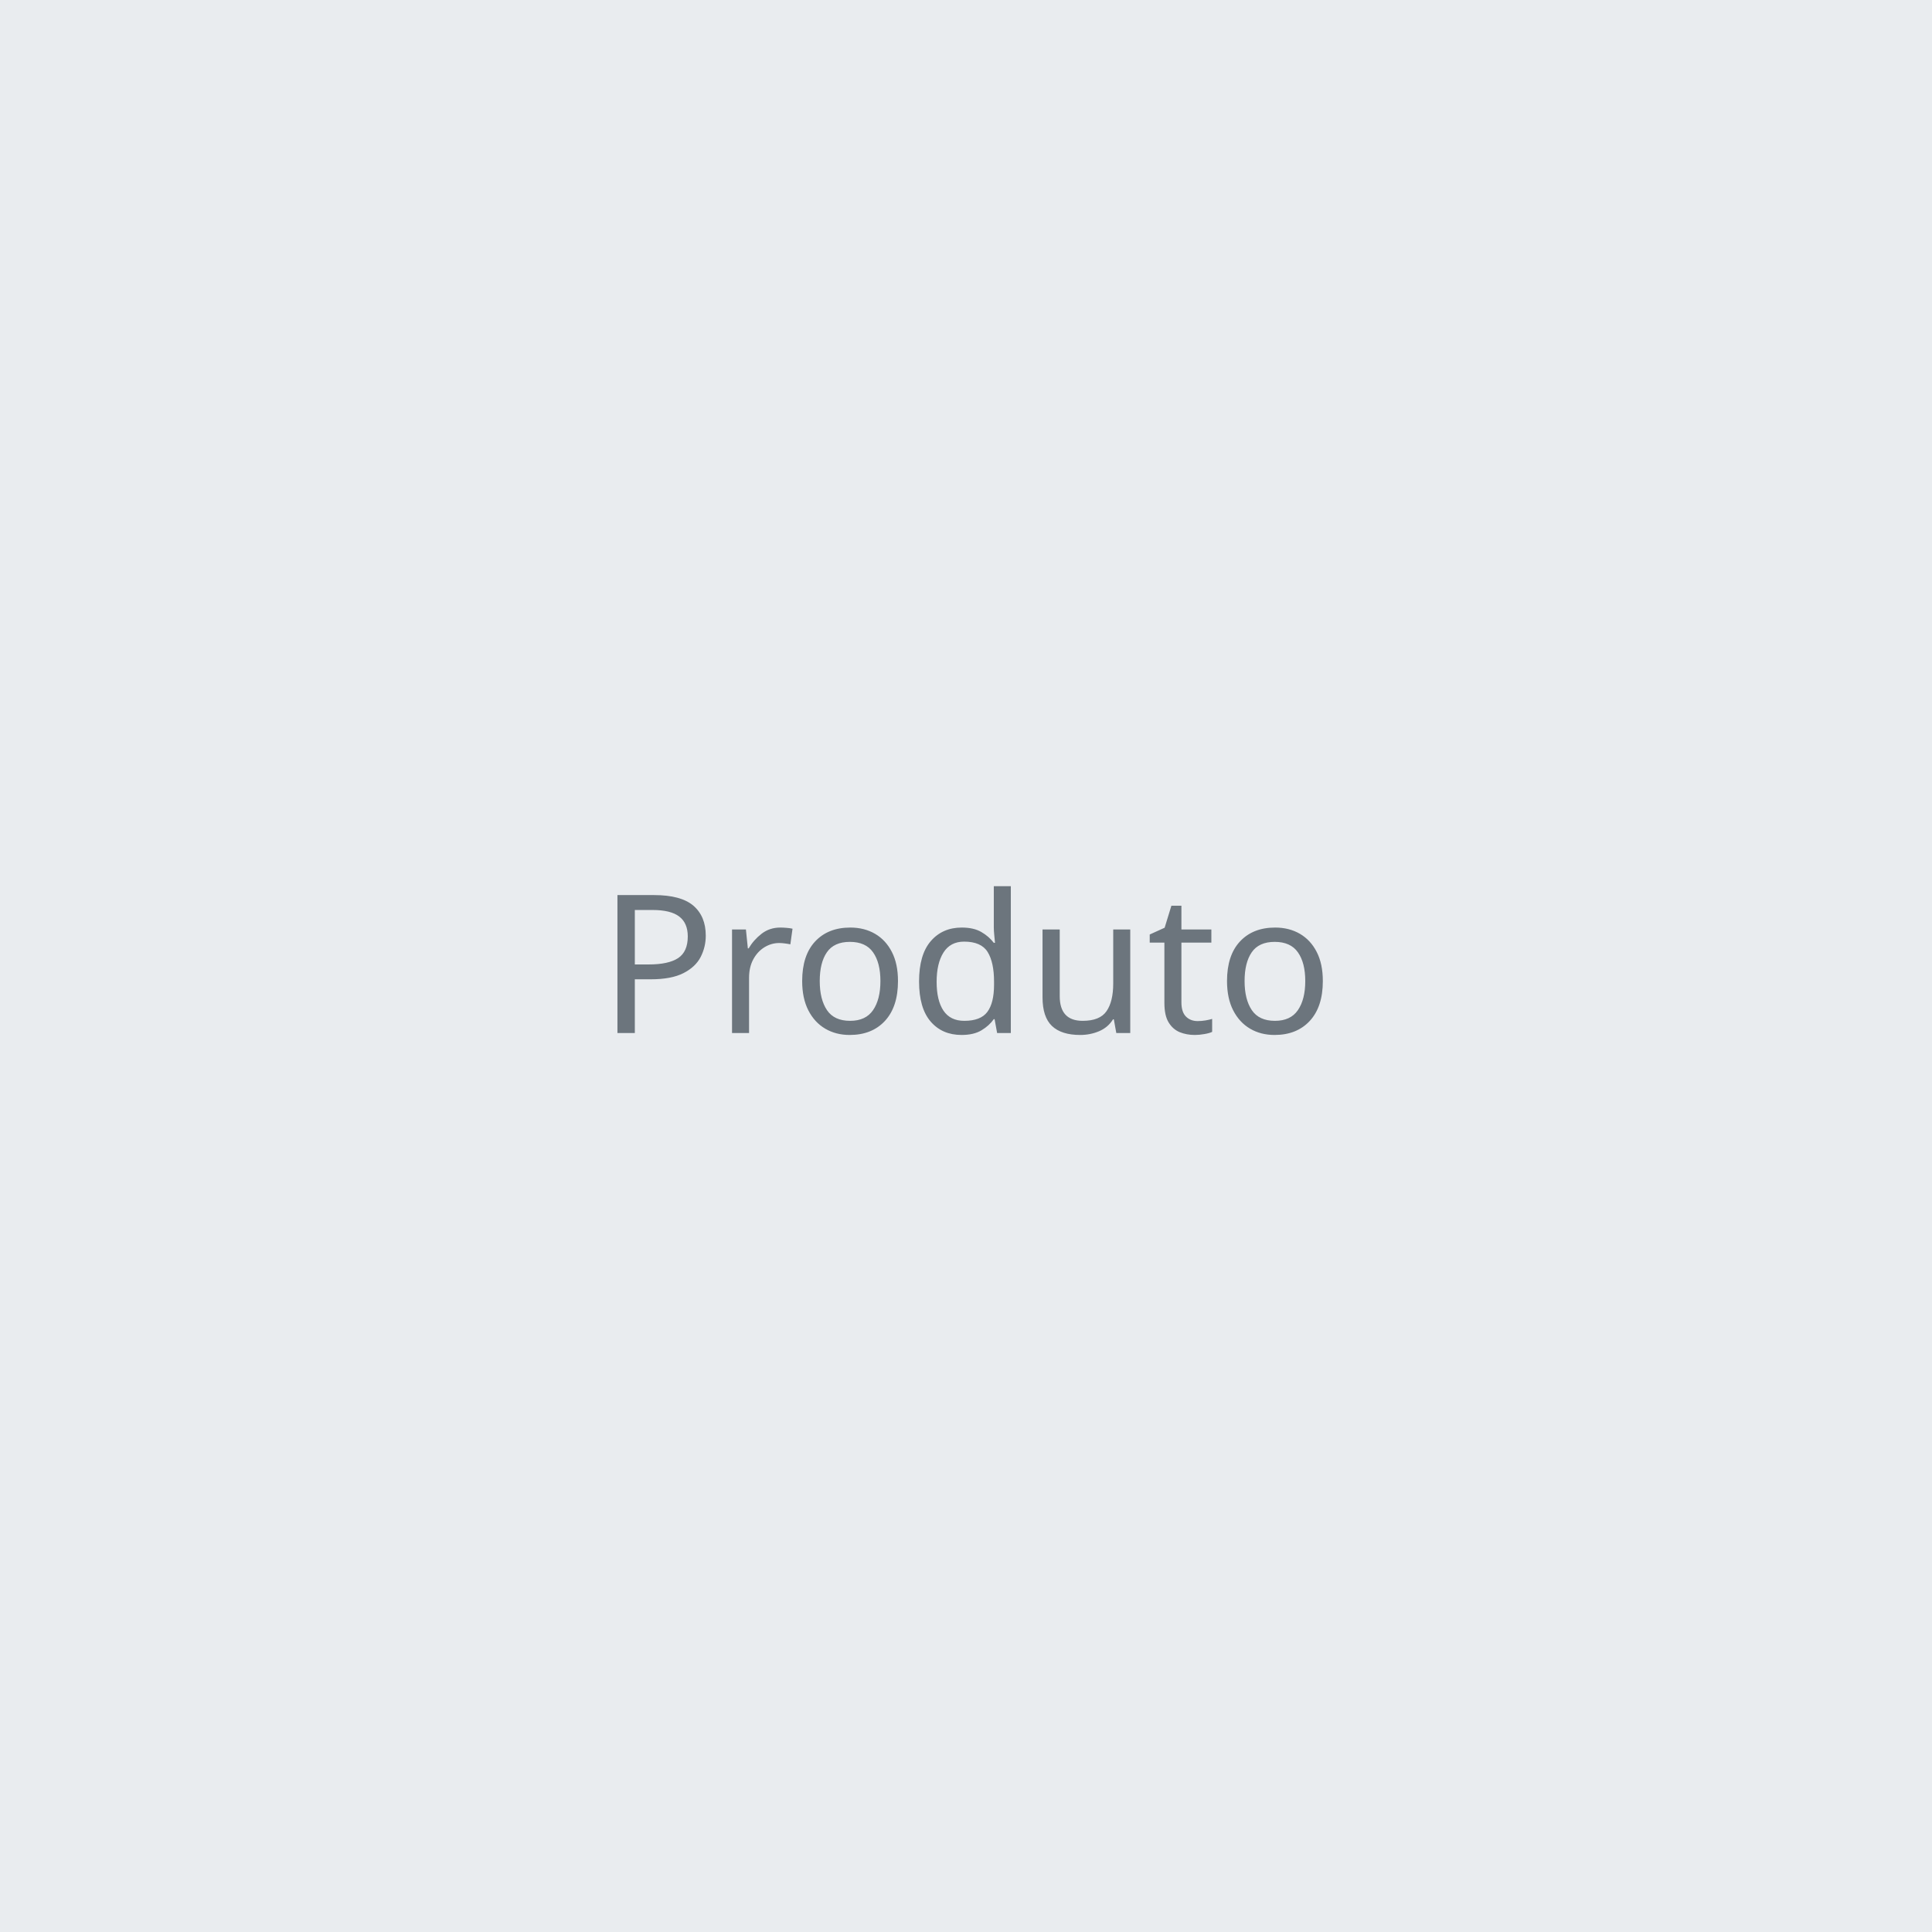
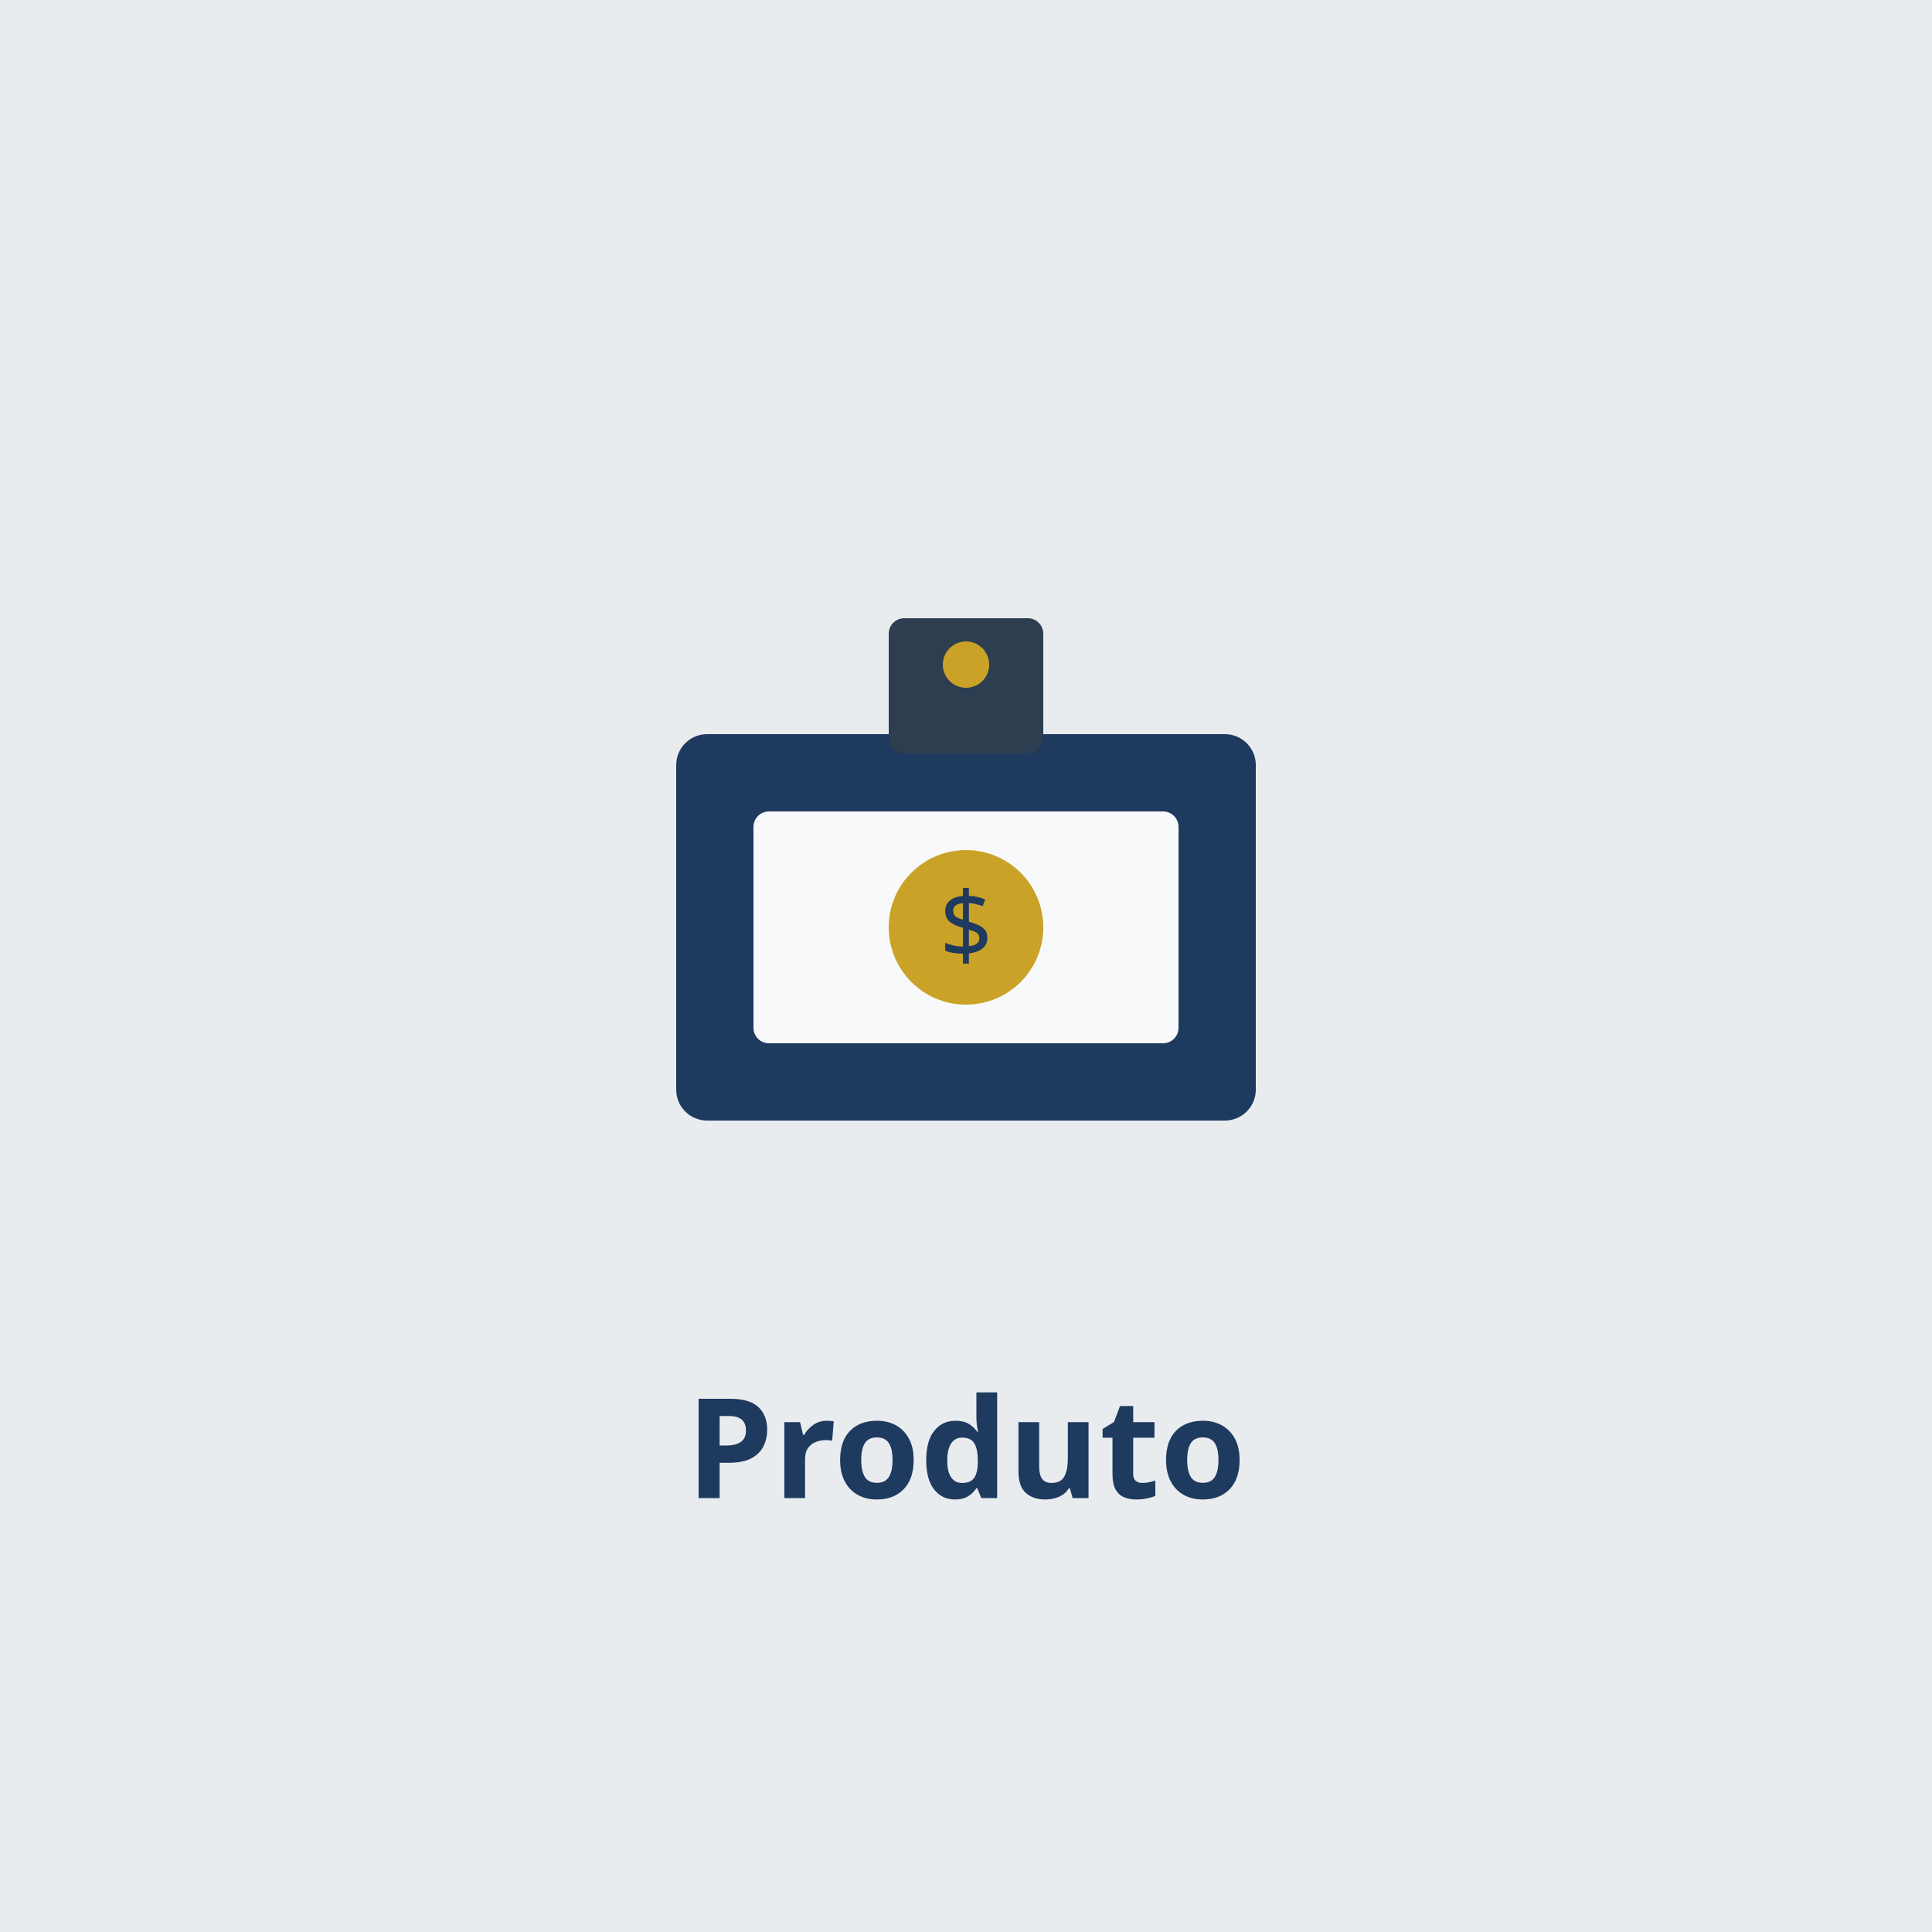
<svg xmlns="http://www.w3.org/2000/svg" width="500" height="500" viewBox="0 0 500 500" preserveAspectRatio="xMidYMid meet">
  <rect width="100%" height="100%" fill="#e9ecef" />
-   <text x="50%" y="50%" font-family="'Poppins', sans-serif" font-size="50" fill="#6c757d" dominant-baseline="middle" text-anchor="middle">Produto</text>
+   <g transform="translate(175, 160)">
+     <rect x="0" y="30" width="150" height="100" fill="#1e3a5f" rx="8" />
+     <rect x="20" y="50" width="110" height="60" fill="#f8f9fa" rx="4" />
+     <circle cx="75" cy="80" r="20" fill="#c9a227" />
+     <text x="75" y="88" font-family="'Poppins', sans-serif" font-size="24" fill="#1e3a5f" text-anchor="middle">$</text>
+     <rect x="55" y="0" width="40" height="35" fill="#2c3e50" rx="4" />
+     <circle cx="75" cy="12" r="6" fill="#c9a227" />
+   </g>
+   <text x="50%" y="75%" font-family="'Poppins', sans-serif" font-size="36" fill="#1e3a5f" dominant-baseline="middle" text-anchor="middle" font-weight="600">Produto</text>
</svg>
